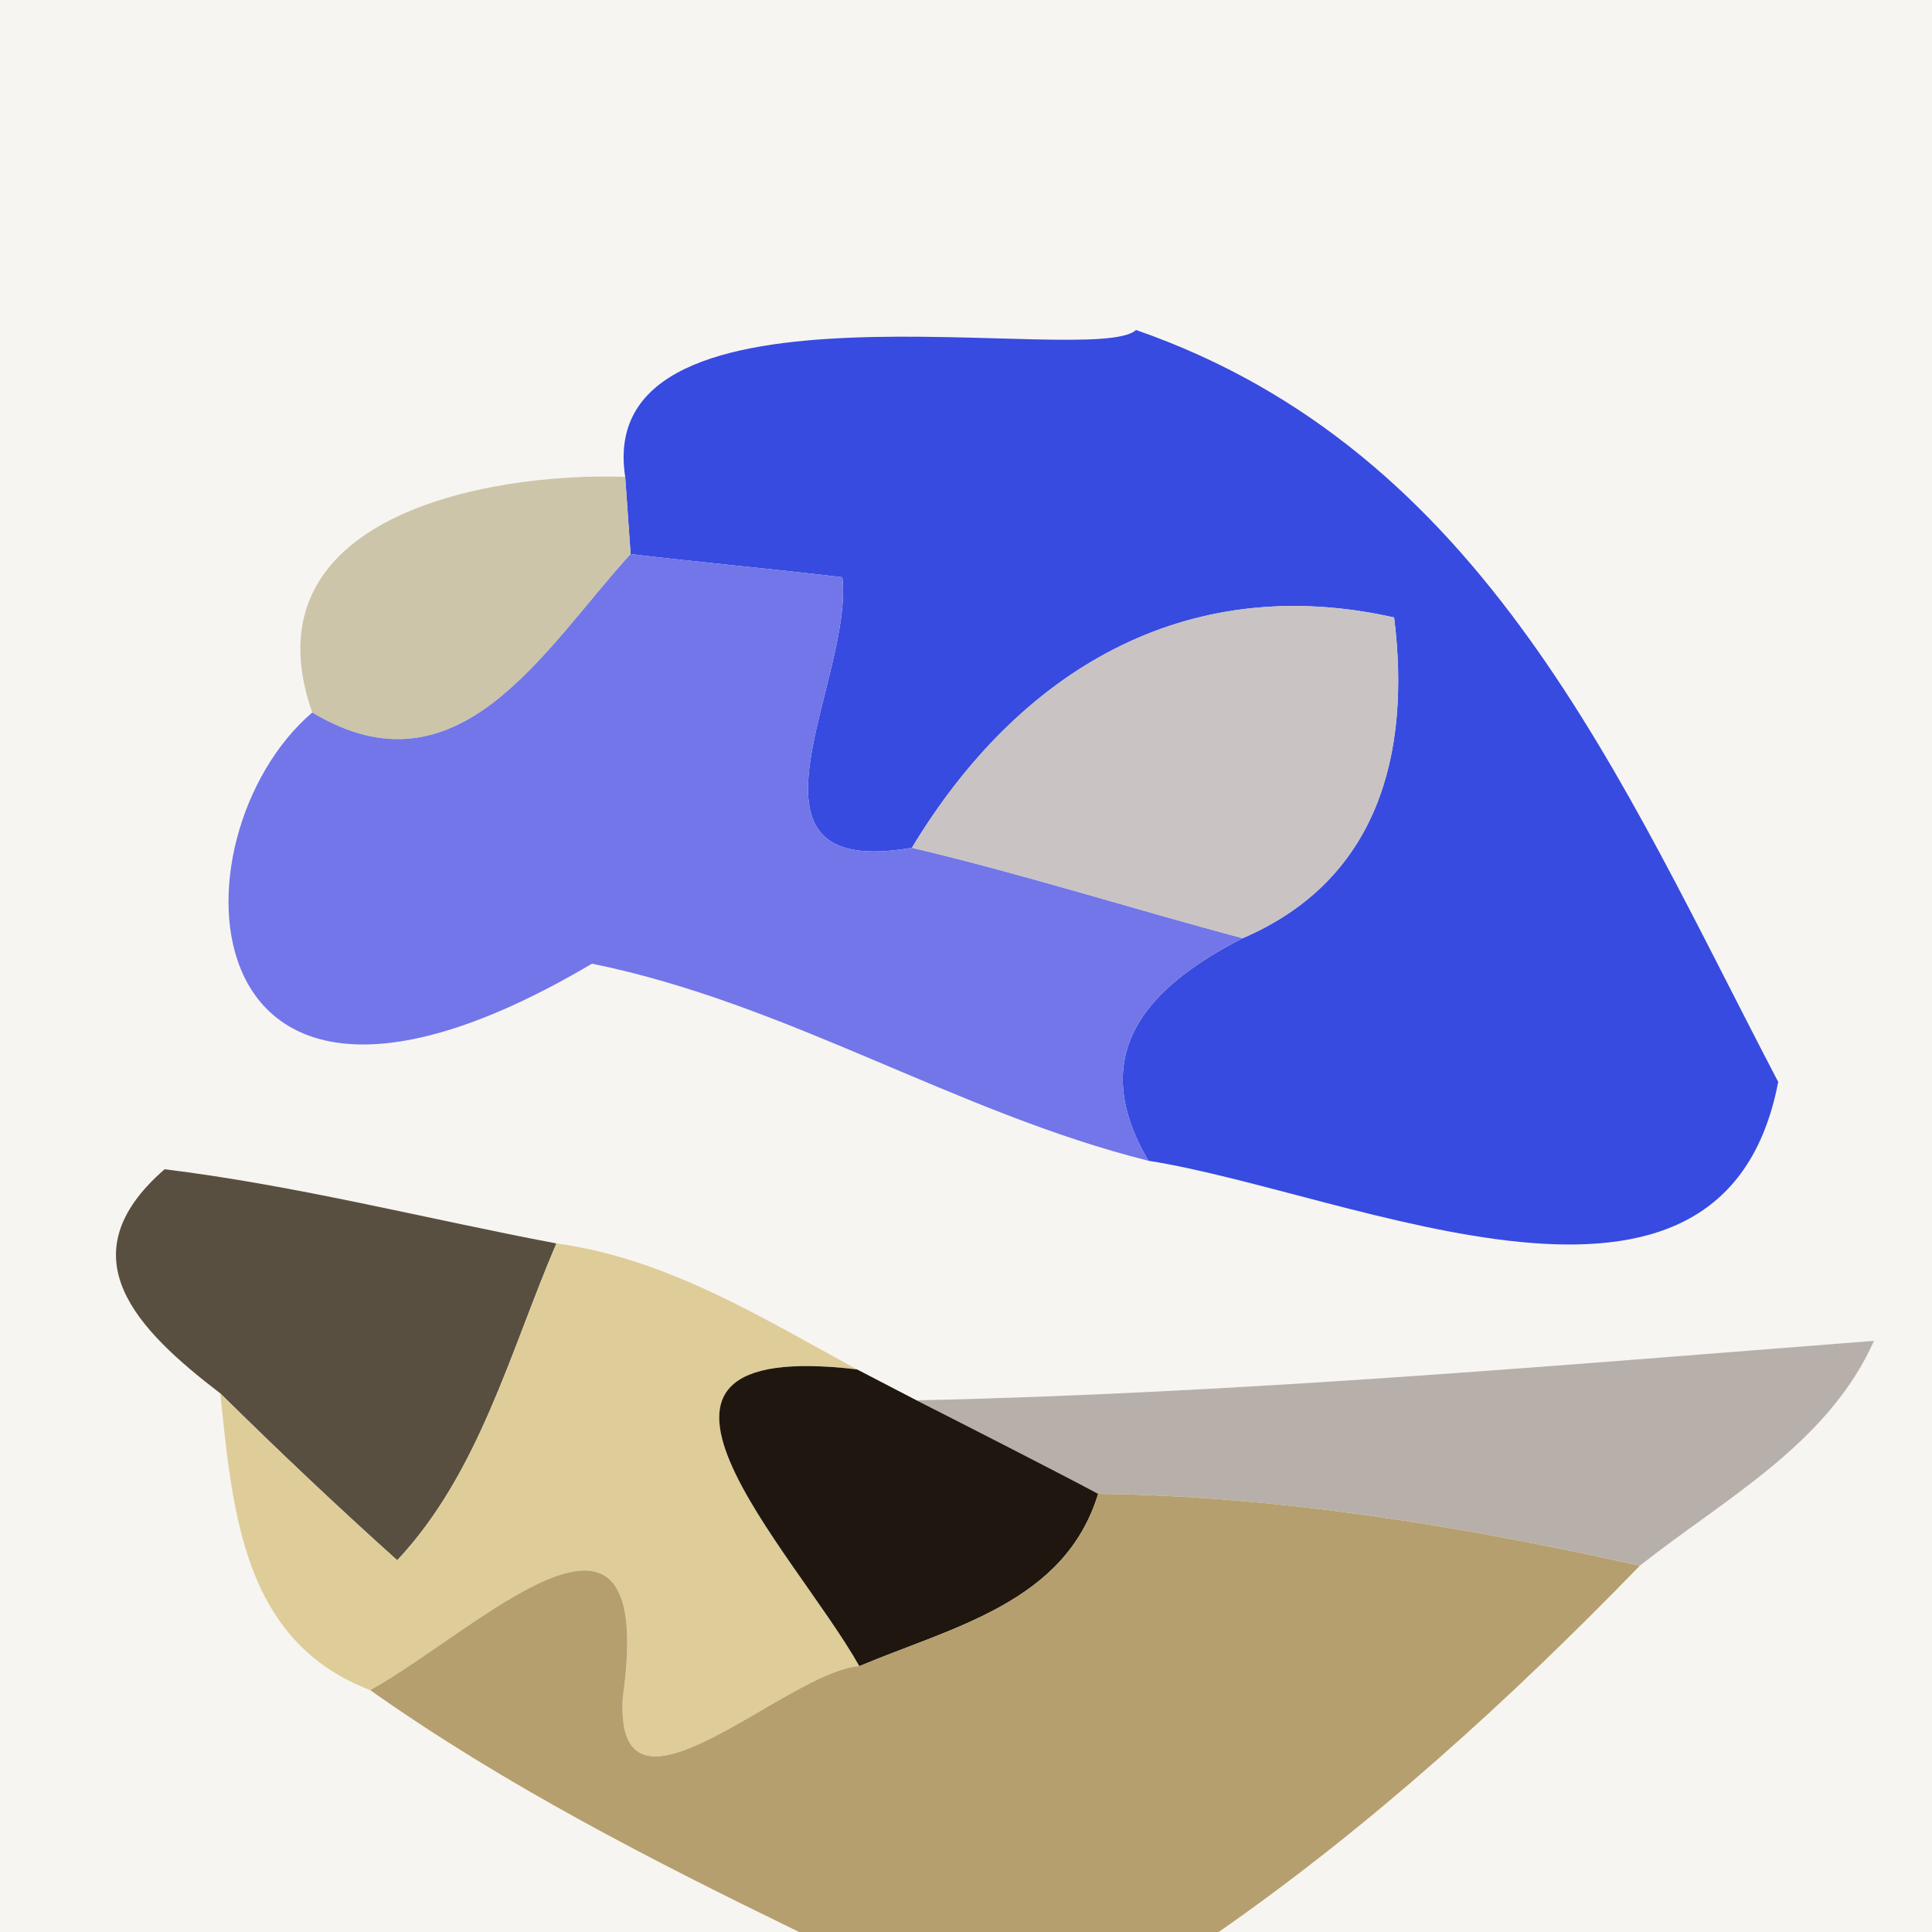
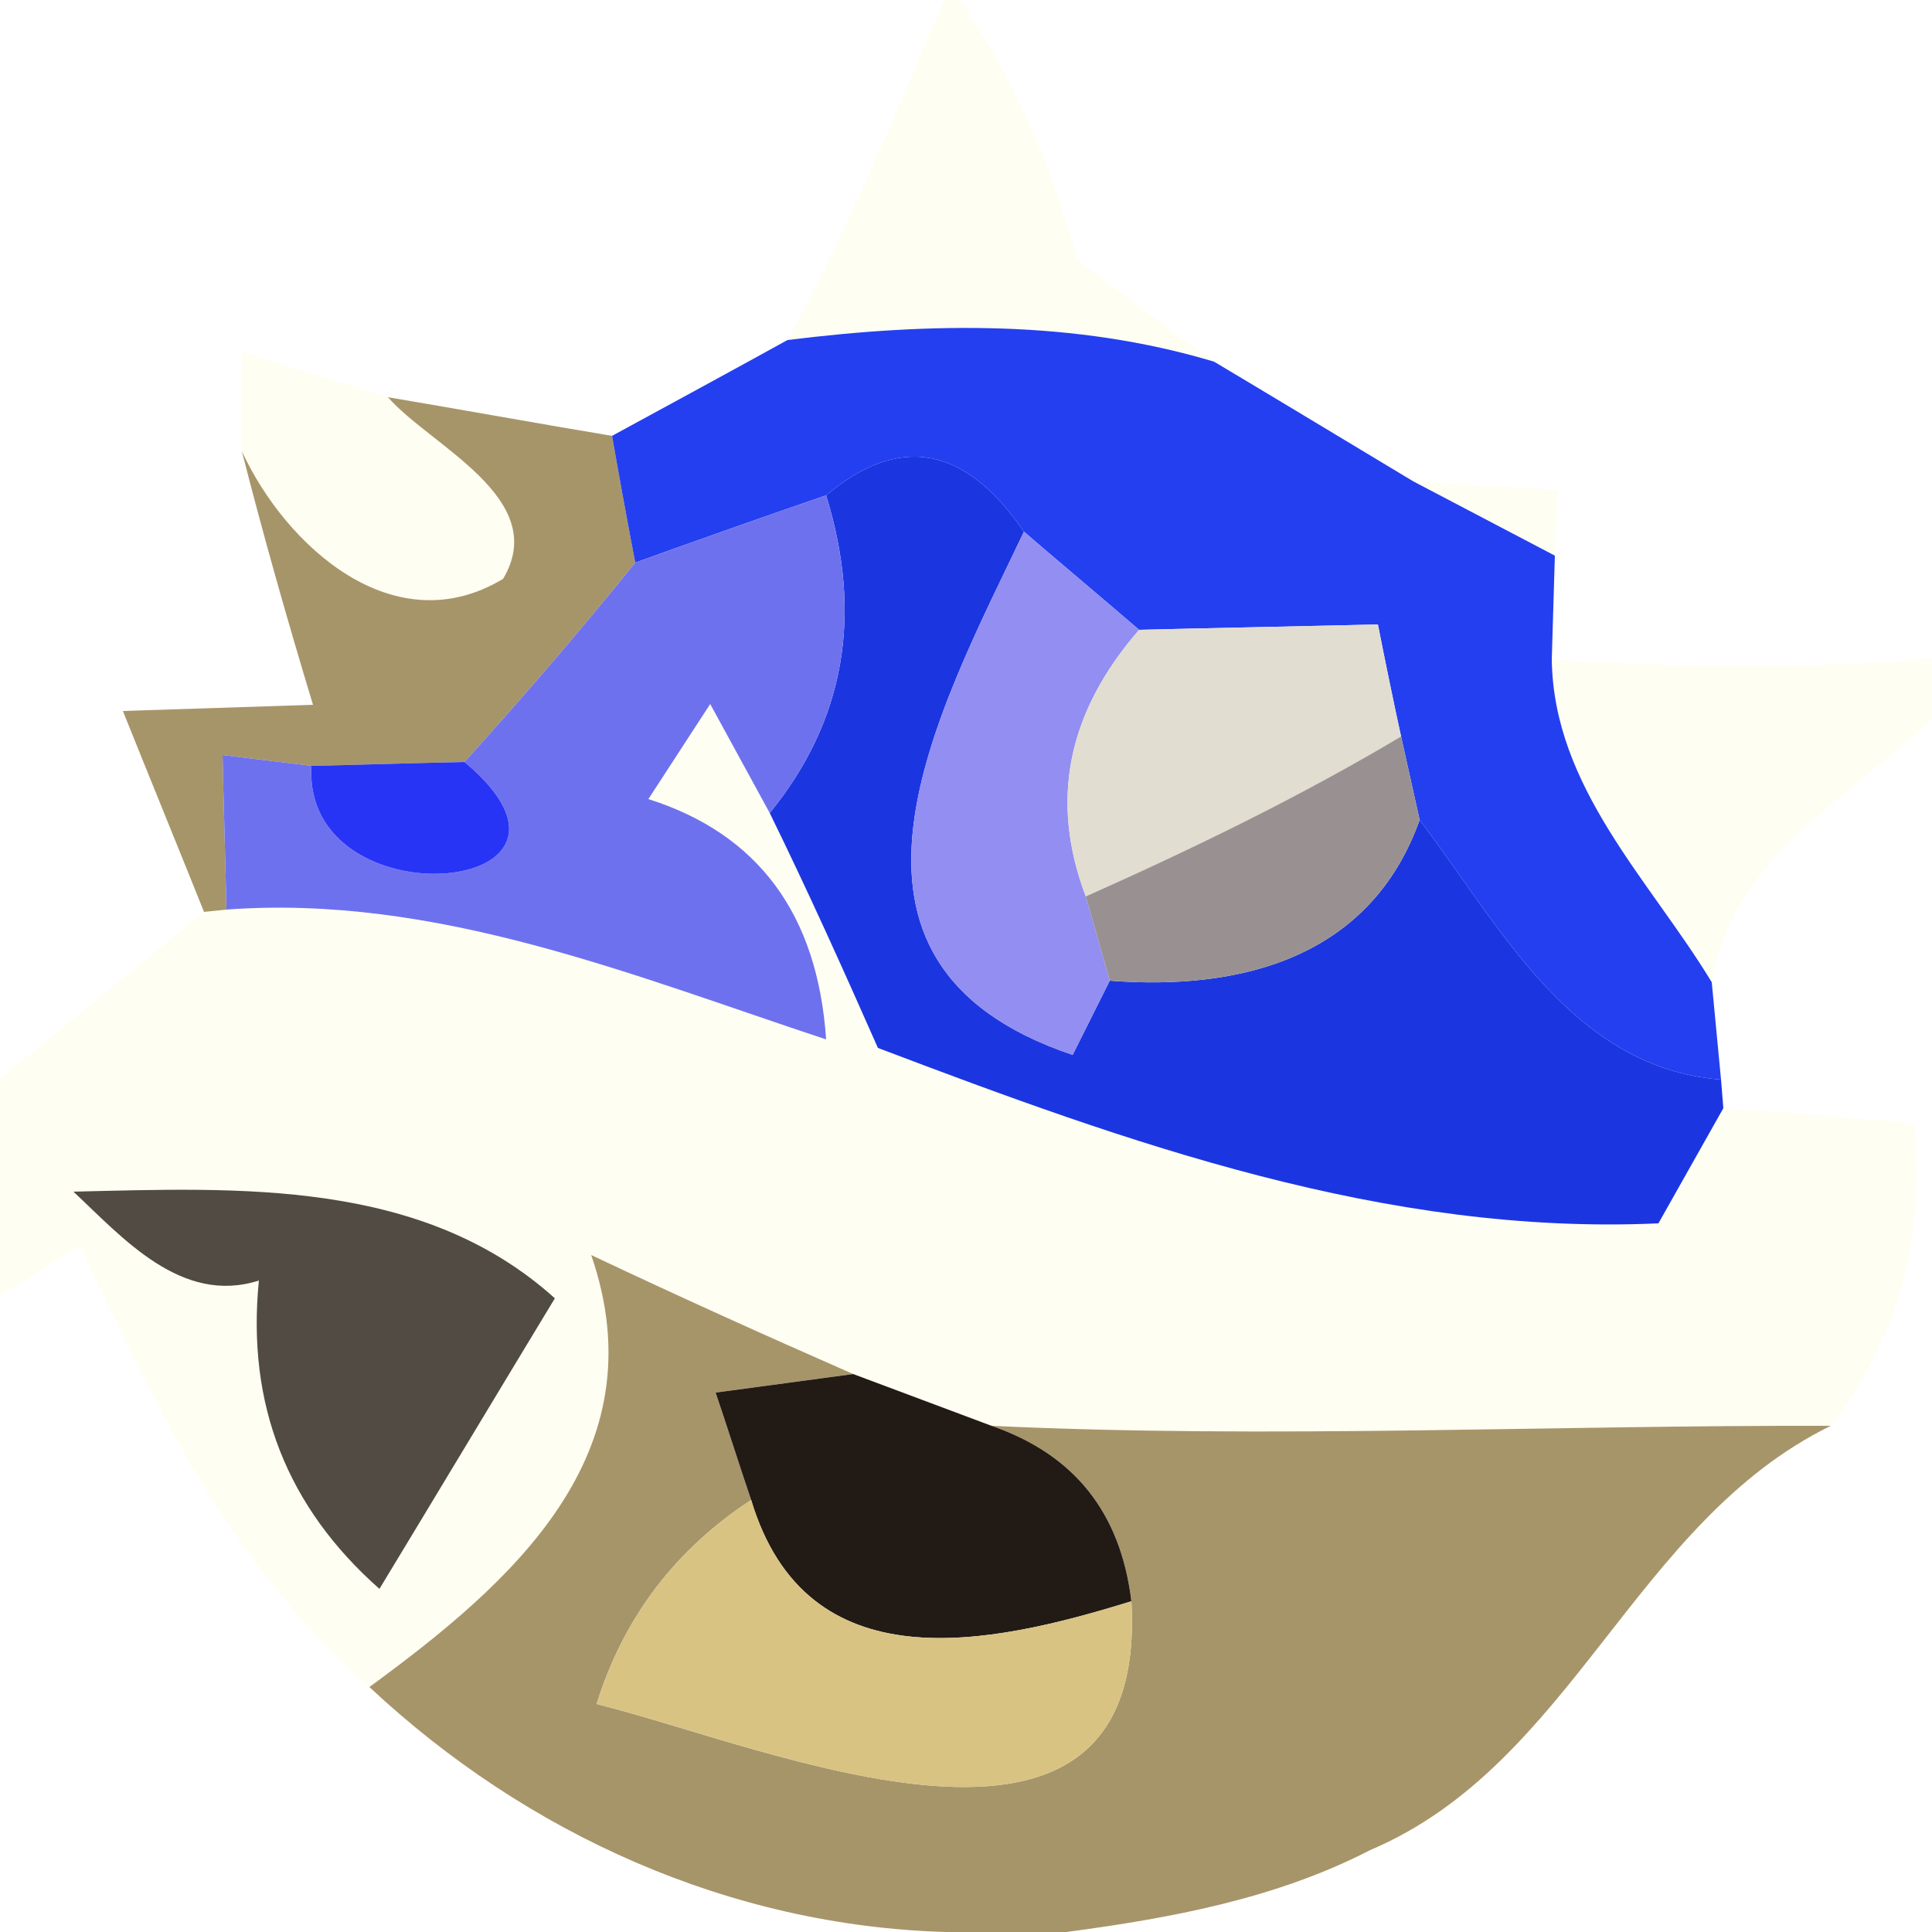
<svg xmlns="http://www.w3.org/2000/svg" width="25pt" height="25pt" viewBox="0 0 25 25" version="1.1">
-   <path fill="#f7f5f1" d=" M 0.00 0.00 L 25.00 0.00 L 25.00 25.00 L 15.77 25.00 C 17.75 23.62 19.54 21.99 21.22 20.26 C 22.32 19.39 23.65 18.69 24.25 17.35 C 20.13 17.67 16.00 18.03 11.86 18.12 L 11.09 17.72 C 9.86 17.05 8.62 16.28 7.20 16.09 C 5.51 15.77 3.84 15.34 2.13 15.13 C 0.83 16.26 1.78 17.21 2.85 18.03 C 3.01 19.56 3.14 21.24 4.79 21.87 C 6.53 23.10 8.43 24.07 10.34 25.00 L 0.00 25.00 L 0.00 0.00 Z" />
-   <path fill="#374be0" d=" M 8.09 6.17 C 7.66 3.39 14.15 4.78 14.70 4.27 C 19.22 5.84 20.97 10.10 23.01 14.00 C 22.29 17.74 17.52 15.44 14.86 15.02 C 14.05 13.64 14.83 12.78 16.08 12.14 C 17.83 11.39 18.26 9.76 18.04 7.99 C 15.32 7.38 13.17 8.70 11.80 10.97 C 9.33 11.40 11.05 8.81 10.90 7.47 C 9.99 7.36 9.08 7.28 8.16 7.17 L 8.09 6.17 Z" />
-   <path fill="#cdc5aa" d=" M 4.04 9.22 C 3.16 6.70 6.27 6.11 8.09 6.17 L 8.16 7.17 C 7.03 8.41 5.94 10.36 4.04 9.22 Z" />
-   <path fill="#7276e9" d=" M 8.16 7.17 C 9.08 7.28 9.99 7.36 10.90 7.47 C 11.05 8.81 9.33 11.40 11.80 10.97 C 13.24 11.31 14.65 11.76 16.08 12.14 C 14.83 12.78 14.05 13.64 14.86 15.02 C 12.38 14.40 10.18 12.98 7.66 12.47 C 2.35 15.61 2.16 10.83 4.04 9.22 C 5.94 10.36 7.03 8.41 8.16 7.17 Z" />
-   <path fill="#c9c3c3" d=" M 11.80 10.97 C 13.17 8.70 15.32 7.38 18.04 7.99 C 18.26 9.76 17.83 11.39 16.08 12.14 C 14.65 11.76 13.24 11.31 11.80 10.97 Z" />
-   <path fill="#594f40" d=" M 2.13 15.13 C 3.84 15.34 5.51 15.77 7.20 16.09 C 6.60 17.49 6.20 19.06 5.14 20.19 C 4.36 19.49 3.60 18.77 2.85 18.03 C 1.78 17.21 0.83 16.26 2.13 15.13 Z" />
-   <path fill="#decd99" d=" M 7.20 16.09 C 8.62 16.28 9.86 17.05 11.09 17.72 C 7.52 17.30 10.27 20.05 11.12 21.56 C 10.18 21.62 7.94 23.87 8.06 21.96 C 8.51 18.76 6.18 21.10 4.79 21.87 C 3.14 21.24 3.01 19.56 2.85 18.03 C 3.60 18.77 4.36 19.49 5.14 20.19 C 6.20 19.06 6.60 17.49 7.20 16.09 Z" />
-   <path fill="#b7b0aa" d=" M 11.86 18.12 C 16.00 18.03 20.13 17.67 24.25 17.35 C 23.65 18.69 22.32 19.39 21.22 20.26 C 18.92 19.75 16.58 19.36 14.21 19.33 C 13.63 19.02 12.45 18.42 11.86 18.12 Z" />
-   <path fill="#1f170f" d=" M 11.12 21.56 C 10.27 20.05 7.52 17.30 11.09 17.72 L 11.86 18.12 C 12.45 18.42 13.63 19.02 14.21 19.33 C 13.78 20.74 12.33 21.05 11.12 21.56 Z" />
-   <path fill="#b69f6e" d=" M 14.21 19.33 C 16.58 19.36 18.92 19.75 21.22 20.26 C 19.54 21.99 17.75 23.62 15.77 25.00 L 10.34 25.00 C 8.43 24.07 6.53 23.10 4.79 21.87 C 6.18 21.10 8.51 18.76 8.06 21.96 C 7.94 23.87 10.18 21.62 11.12 21.56 C 12.33 21.05 13.78 20.74 14.21 19.33 Z" />
+   <path fill="#fffef2" opacity="1.00" d=" M 12.22 0.00 L 12.43 0.00 C 13.12 1.04 13.62 2.16 13.94 3.36 C 14.52 3.81 15.11 4.24 15.71 4.68 C 13.91 4.14 12.04 4.17 10.19 4.40 C 10.97 2.98 11.58 1.48 12.22 0.00 Z" />
+   <path fill="#fffef2" opacity="1.00" d=" M 3.13 4.55 C 3.60 4.70 4.54 4.99 5.02 5.14 C 5.57 5.77 7.13 6.45 6.51 7.49 C 5.10 8.34 3.70 7.07 3.13 5.84 C 3.13 5.52 3.13 4.87 3.13 4.55 Z" />
+   <path fill="#fffef2" opacity="1.00" d=" M 18.29 6.23 C 18.75 6.26 19.69 6.31 20.16 6.34 L 20.12 7.19 C 19.66 6.95 18.75 6.47 18.29 6.23 Z" />
+   <path fill="#fffef2" opacity="1.00" d=" M 20.08 8.53 C 21.72 8.64 23.36 8.66 25.00 8.52 L 25.00 9.30 C 23.93 10.34 22.42 11.07 22.15 12.71 C 21.35 11.39 20.10 10.19 20.08 8.53 Z" />
+   <path fill="#fffef2" opacity="1.00" d=" M 9.19 9.11 C 9.38 9.46 9.77 10.17 9.96 10.52 C 10.45 11.52 10.91 12.54 11.36 13.56 C 14.60 14.79 17.93 15.99 21.46 15.83 C 21.67 15.46 22.09 14.71 22.30 14.34 C 23.13 14.39 23.95 14.46 24.77 14.54 C 24.92 16.02 24.56 17.33 23.69 18.45 C 20.07 18.44 16.45 18.62 12.83 18.45 C 12.38 18.28 11.49 17.95 11.04 17.78 C 9.90 17.28 8.77 16.77 7.65 16.24 C 8.54 18.82 6.61 20.49 4.78 21.83 C 3.03 20.30 1.99 18.19 1.04 16.12 L 0.00 16.76 L 0.00 13.96 C 0.66 13.42 1.98 12.34 2.64 11.80 L 2.93 11.77 C 5.64 11.57 8.18 12.62 10.69 13.45 C 10.58 11.83 9.81 10.79 8.39 10.34 C 8.59 10.03 8.99 9.42 9.19 9.11 M 0.95 15.42 C 1.59 16.02 2.35 16.89 3.35 16.57 C 3.19 18.17 3.71 19.50 4.91 20.56 C 5.48 19.62 6.61 17.74 7.18 16.80 C 5.46 15.25 3.09 15.37 0.95 15.42 Z" />
+   <path fill="#a7956a" opacity="1.00" d=" M 5.02 5.14 C 5.74 5.26 7.19 5.52 7.92 5.64 C 7.99 6.05 8.14 6.87 8.22 7.28 C 7.51 8.16 6.77 9.02 6.01 9.86 C 5.51 9.87 4.52 9.90 4.03 9.91 L 2.88 9.77 C 2.89 10.27 2.92 11.27 2.93 11.77 L 2.64 11.80 C 2.38 11.15 1.85 9.85 1.59 9.20 C 2.20 9.18 3.43 9.14 4.05 9.12 C 3.72 8.03 3.41 6.94 3.13 5.84 C 3.70 7.07 5.10 8.34 6.51 7.49 C 7.13 6.45 5.57 5.77 5.02 5.14 Z" />
+   <path fill="#a7956a" opacity="1.00" d=" M 7.65 16.24 C 8.77 16.77 9.90 17.28 11.04 17.78 C 10.59 17.84 9.71 17.96 9.26 18.02 C 9.38 18.37 9.60 19.06 9.72 19.41 C 8.74 20.05 8.07 20.93 7.72 22.05 C 9.95 22.60 14.87 24.77 14.64 20.72 C 14.50 19.57 13.90 18.82 12.83 18.45 C 16.45 18.62 20.07 18.44 23.69 18.45 C 21.14 19.70 20.35 22.83 17.73 23.94 C 16.51 24.57 15.15 24.82 13.80 25.00 L 12.24 25.00 C 9.44 24.92 6.81 23.73 4.78 21.83 C 6.61 20.49 8.54 18.82 7.65 16.24 Z" />
+   <path fill="#243ff0" opacity="1.00" d=" M 7.92 5.64 C 8.49 5.33 9.63 4.71 10.19 4.40 C 12.04 4.17 13.91 4.14 15.71 4.68 C 16.35 5.06 17.64 5.84 18.29 6.23 C 18.75 6.47 19.66 6.95 20.12 7.19 L 20.08 8.53 C 20.10 10.19 21.35 11.39 22.15 12.71 C 22.18 13.03 22.24 13.66 22.27 13.97 C 20.33 13.82 19.40 11.96 18.37 10.61 L 18.13 9.53 C 18.05 9.17 17.90 8.44 17.83 8.08 C 17.05 8.10 15.51 8.13 14.74 8.15 C 14.37 7.83 13.62 7.20 13.25 6.88 C 12.49 5.77 11.64 5.61 10.69 6.41 C 10.07 6.62 8.83 7.06 8.22 7.28 C 8.14 6.87 7.99 6.05 7.92 5.64 Z" />
+   <path fill="#1b36e1" opacity="1.00" d=" M 10.69 6.41 C 11.64 5.61 12.49 5.77 13.25 6.88 C 12.13 9.23 10.34 12.46 13.88 13.65 L 14.36 12.69 C 16.05 12.82 17.73 12.40 18.37 10.61 C 19.40 11.96 20.33 13.82 22.27 13.97 L 22.30 14.34 C 22.09 14.71 21.67 15.46 21.46 15.83 C 17.93 15.99 14.60 14.79 11.36 13.56 C 10.91 12.54 10.45 11.52 9.96 10.52 C 10.93 9.33 11.17 7.96 10.69 6.41 Z" />
+   <path fill="#6e71ee" opacity="1.00" d=" M 8.22 7.28 C 8.83 7.06 10.07 6.62 10.69 6.41 C 11.17 7.96 10.93 9.33 9.96 10.52 C 9.77 10.17 9.38 9.46 9.19 9.11 C 8.99 9.42 8.59 10.03 8.39 10.34 C 9.81 10.79 10.58 11.83 10.69 13.45 C 8.18 12.62 5.64 11.57 2.93 11.77 C 2.92 11.27 2.89 10.27 2.88 9.77 L 4.03 9.91 C 3.91 11.96 8.08 11.59 6.01 9.86 C 6.77 9.02 7.51 8.16 8.22 7.28 Z" />
+   <path fill="#928ef2" opacity="1.00" d=" M 13.25 6.88 C 13.62 7.20 14.37 7.83 14.74 8.15 C 13.81 9.22 13.58 10.36 14.05 11.60 L 14.36 12.69 L 13.88 13.65 C 10.34 12.46 12.13 9.23 13.25 6.88 Z" />
+   <path fill="#e1ddd1" opacity="1.00" d=" M 14.74 8.15 C 15.51 8.13 17.05 8.10 17.83 8.08 C 17.90 8.44 18.05 9.17 18.13 9.53 C 16.82 10.31 15.44 10.98 14.05 11.60 C 13.58 10.36 13.81 9.22 14.74 8.15 Z" />
+   <path fill="#2734f6" opacity="1.00" d=" M 4.03 9.91 C 4.52 9.90 5.51 9.87 6.01 9.86 C 8.08 11.59 3.91 11.96 4.03 9.91 Z" />
+   <path fill="#999191" opacity="1.00" d=" M 14.05 11.60 C 15.44 10.98 16.82 10.31 18.13 9.53 L 18.37 10.61 C 17.73 12.40 16.05 12.82 14.36 12.69 L 14.05 11.60 Z" />
+   <path fill="#514b44" opacity="1.00" d=" M 0.95 15.42 C 3.09 15.37 5.46 15.25 7.18 16.80 C 6.61 17.74 5.48 19.62 4.91 20.56 C 3.71 19.50 3.19 18.17 3.35 16.57 C 2.35 16.89 1.59 16.02 0.95 15.42 Z" />
+   <path fill="#221a15" opacity="1.00" d=" M 9.26 18.02 C 9.71 17.96 10.59 17.84 11.04 17.78 C 11.49 17.95 12.38 18.28 12.83 18.45 C 13.90 18.82 14.50 19.57 14.64 20.72 C 12.80 21.29 10.44 21.80 9.72 19.41 C 9.60 19.06 9.38 18.37 9.26 18.02 Z" />
+   <path fill="#d8c383" opacity="1.00" d=" M 7.72 22.05 C 8.07 20.93 8.74 20.05 9.72 19.41 C 10.44 21.80 12.80 21.29 14.64 20.72 C 14.87 24.77 9.95 22.60 7.72 22.05 Z" />
</svg>
